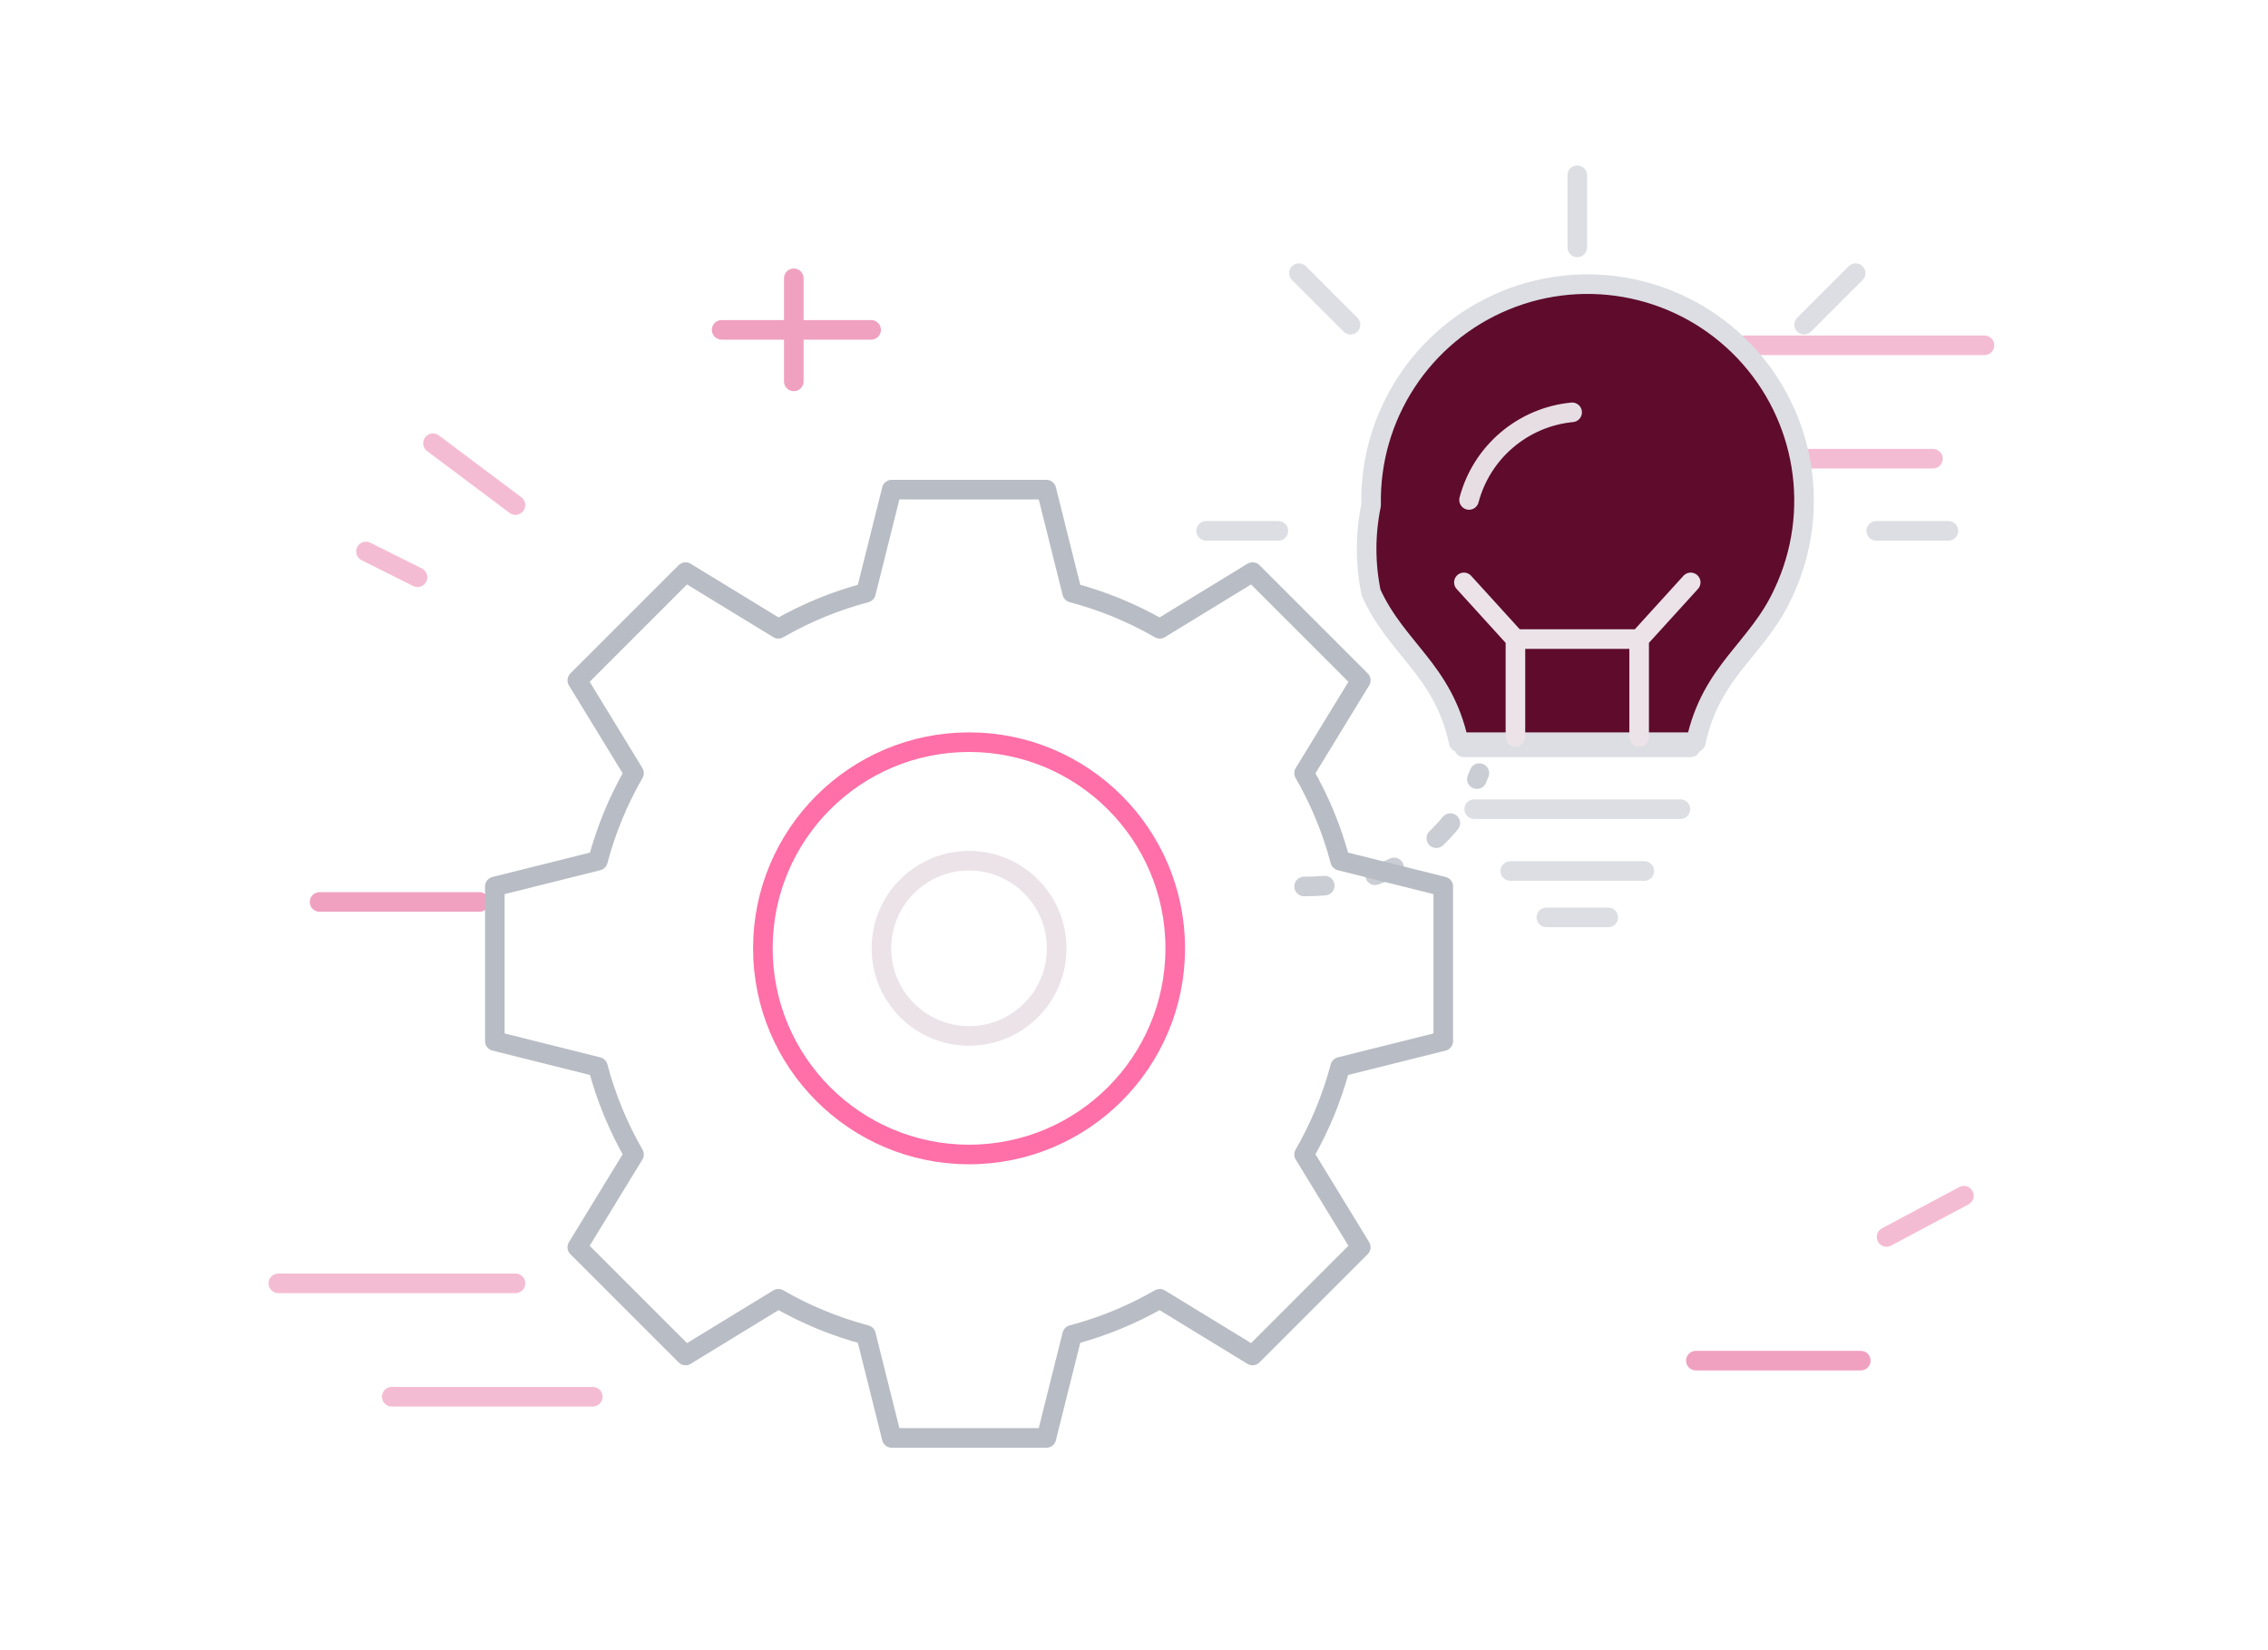
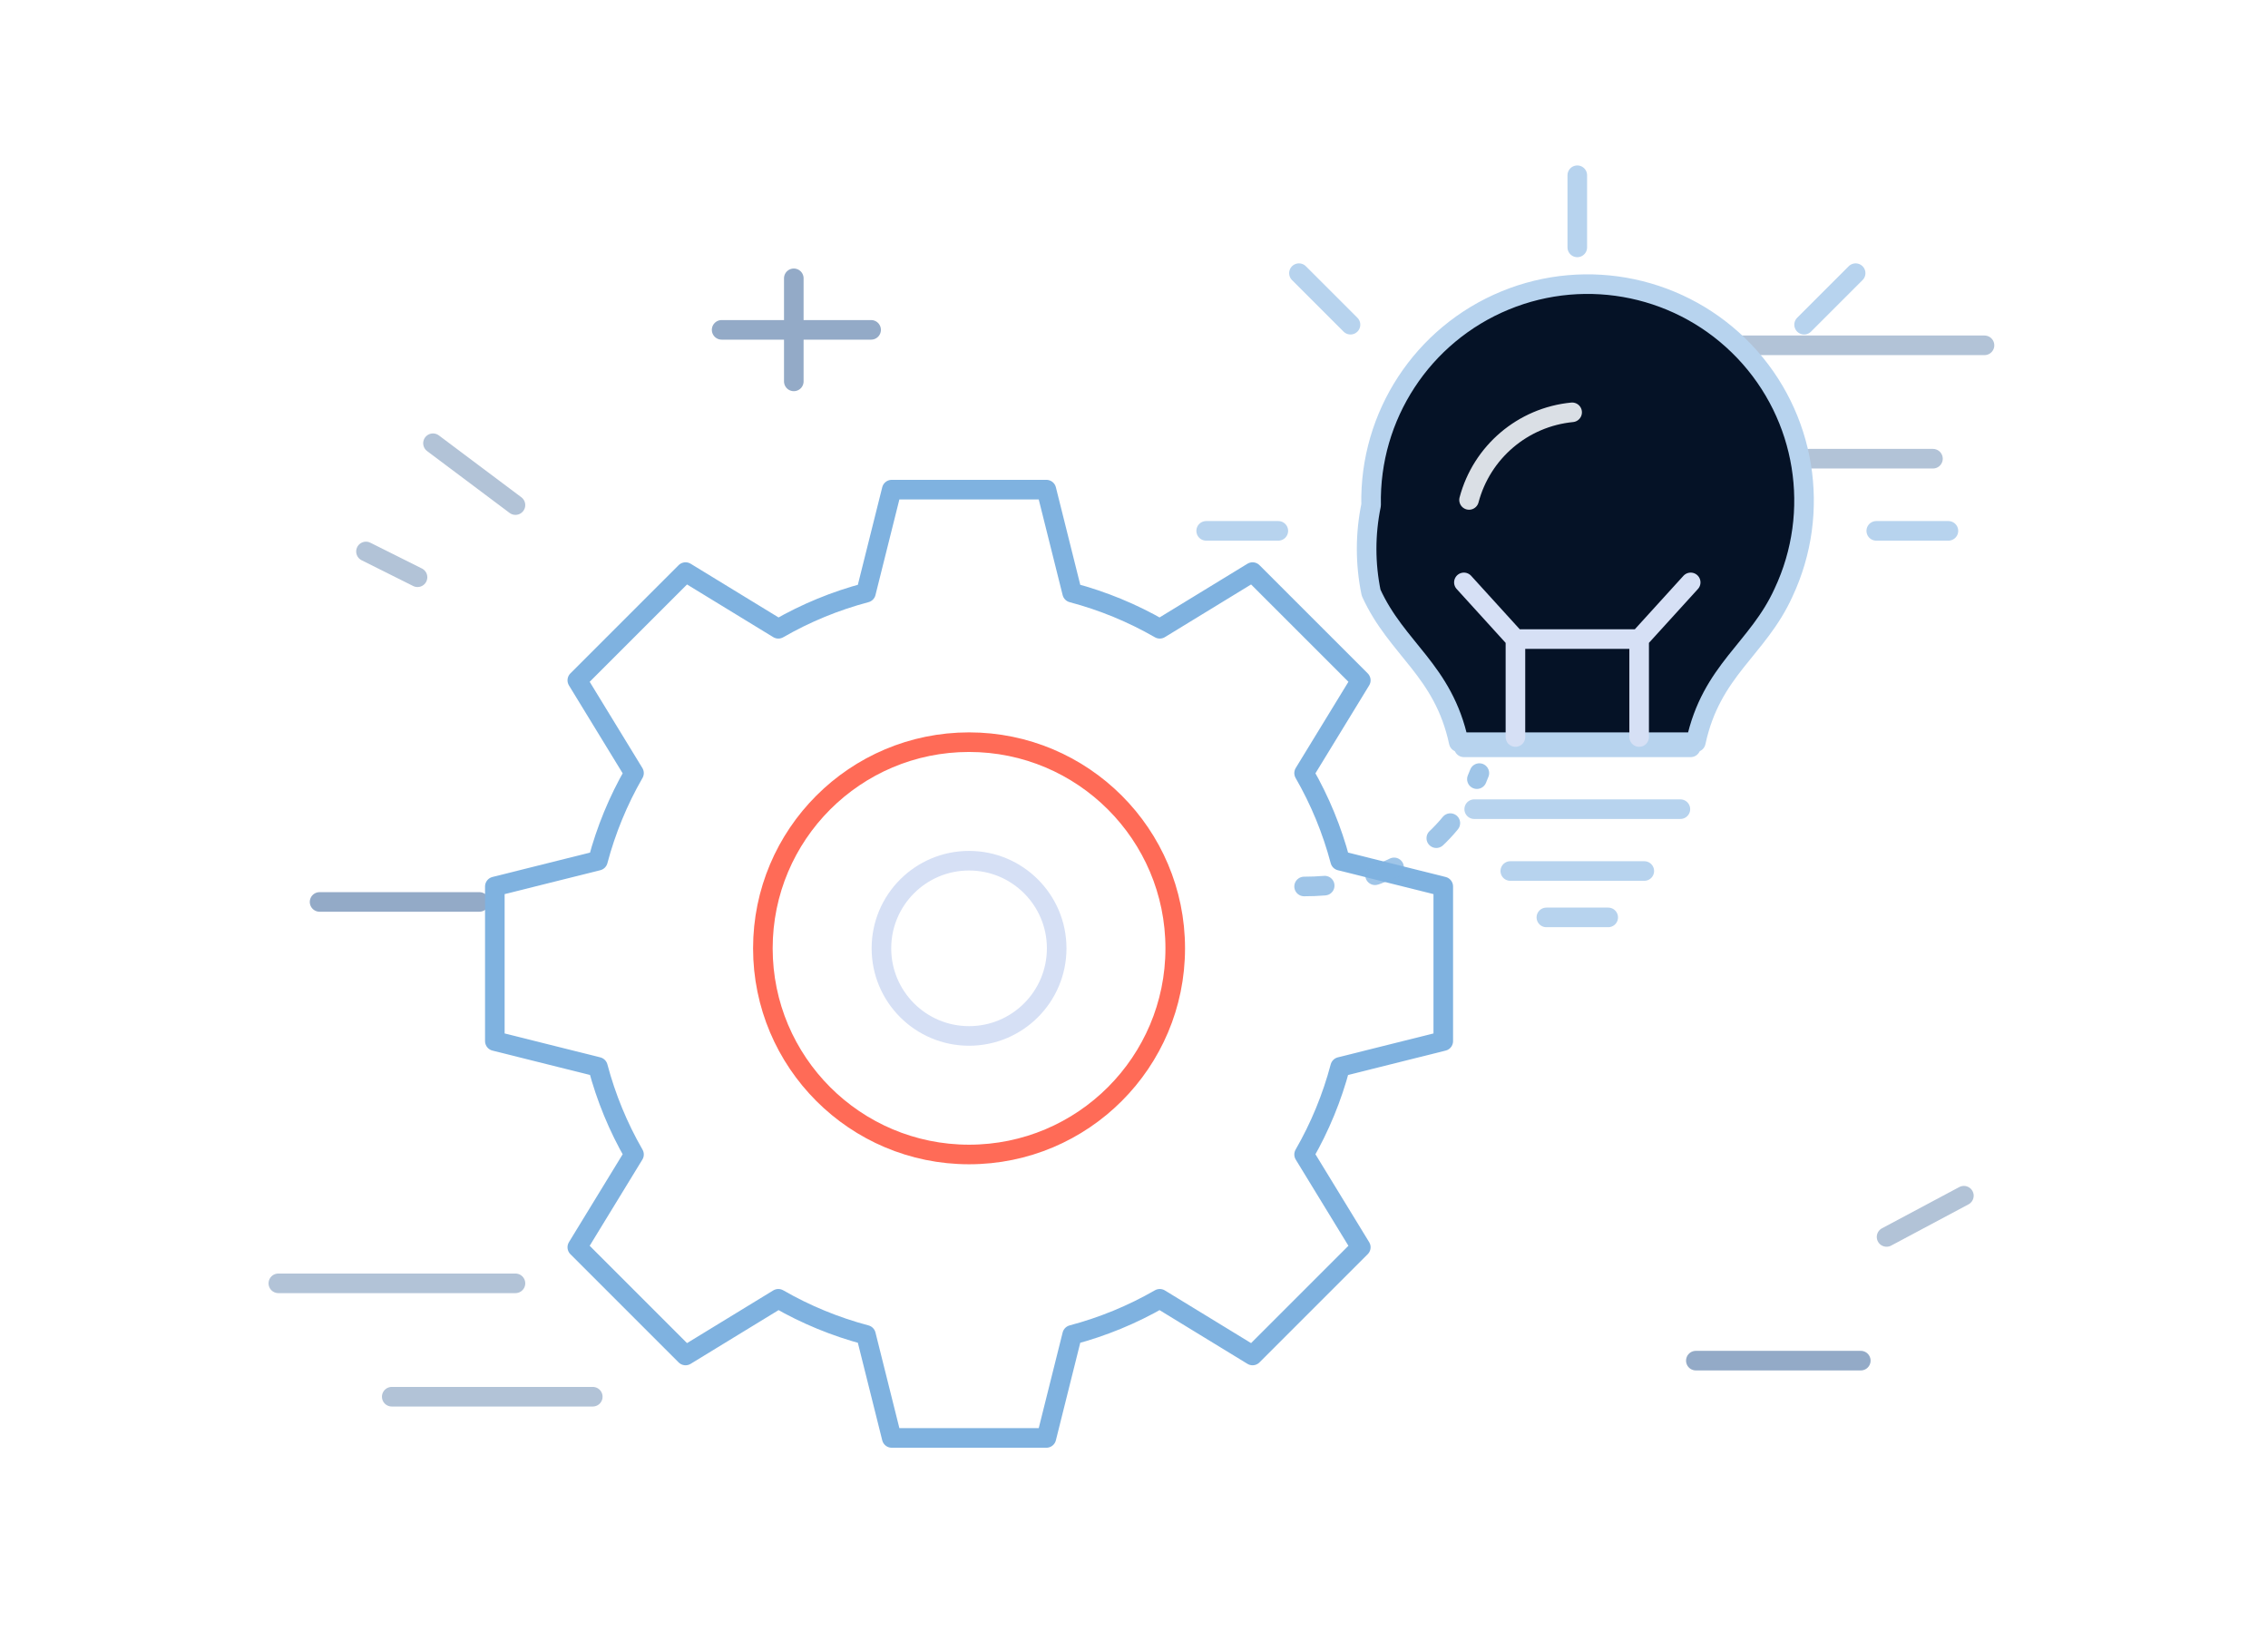
<svg xmlns="http://www.w3.org/2000/svg" viewBox="0 0 440 320" fill="none" role="img" aria-labelledby="title desc">
-   <g stroke="#E03A7A" stroke-width="3.8" stroke-linecap="round" stroke-linejoin="round">
+   <g stroke="#1D4E89" stroke-width="3.8" stroke-linecap="round" stroke-linejoin="round">
    <path opacity=".34" d="M54 249h46m-24 22h39m222-204h48m-34 22h24M84 86l16 12m-29 9 10 5m285 128 15-8" />
    <path opacity=".48" d="M62 175h31m236 89h32M154 54v20m-14-10h29" />
    <g transform="translate(188 184)">
-       <path stroke="#B8BCC4" d="M-15-89h30l5 20a70 70 0 0 1 17 7l18-11 21 21-11 18a70 70 0 0 1 7 17l20 5v30l-20 5a70 70 0 0 1-7 17l11 18-21 21-18-11a70 70 0 0 1-17 7l-5 20h-30l-5-20a70 70 0 0 1-17-7l-18 11-21-21 11-18a70 70 0 0 1-7-17l-20-5v-30l20-5a70 70 0 0 1 7-17l-11-18 21-21 18 11a70 70 0 0 1 17-7z" />
-       <circle r="40" stroke="#FF6FA8" />
-       <circle r="17" stroke="#EBE3E8" />
+       <path stroke="#7FB2E0" d="M-15-89h30l5 20a70 70 0 0 1 17 7l18-11 21 21-11 18a70 70 0 0 1 7 17l20 5v30l-20 5a70 70 0 0 1-7 17l11 18-21 21-18-11a70 70 0 0 1-17 7l-5 20h-30l-5-20a70 70 0 0 1-17-7l-18 11-21-21 11-18a70 70 0 0 1-7-17l-20-5v-30l20-5a70 70 0 0 1 7-17l-11-18 21-21 18 11a70 70 0 0 1 17-7z" />
+       <circle r="40" stroke="#FF6B57" />
+       <circle r="17" stroke="#D6E0F5" />
    </g>
    <g transform="translate(306 111)">
-       <path d="M-40-13a42 42 0 1 1 80 17c-5 11-14 15-17 29h-46c-3-14-12-18-17-29a42 42 0 0 1 0-17z" fill="#5E0B2C" stroke="#DCDEE3" />
-       <path d="M-22 34h44m-42 12h40m-33 12h26m-19 9h12" stroke="#DCDEE3" />
-       <path d="M-12 32v-19l-10-11m34 30v-19L22 2M-12 13h24" stroke="#EBE3E8" />
-       <path d="M0-63v-14m-44 29-10-10m98 10 10-10M-58-8h-14m130 0h14" stroke="#DCDEE3" />
-       <path d="M-21-14a23 23 0 0 1 20-17" stroke="#F6F5F7" opacity=".9" />
+       <path d="M-40-13a42 42 0 1 1 80 17c-5 11-14 15-17 29h-46c-3-14-12-18-17-29a42 42 0 0 1 0-17z" fill="#051226" stroke="#B7D3EE" />
+       <path d="M-22 34h44m-42 12h40m-33 12h26m-19 9h12" stroke="#B7D3EE" />
+       <path d="M-12 32v-19l-10-11m34 30v-19L22 2M-12 13h24" stroke="#D6E0F5" />
+       <path d="M0-63v-14m-44 29-10-10m98 10 10-10M-58-8h-14m130 0h14" stroke="#B7D3EE" />
+       <path d="M-21-14a23 23 0 0 1 20-17" stroke="#F2F5FA" opacity=".9" />
    </g>
-     <path d="M253 172c22 0 31-14 34-22" stroke="#B8BCC4" stroke-dasharray="4 10" opacity=".75" />
+     <path d="M253 172c22 0 31-14 34-22" stroke="#7FB2E0" stroke-dasharray="4 10" opacity=".75" />
  </g>
</svg>
